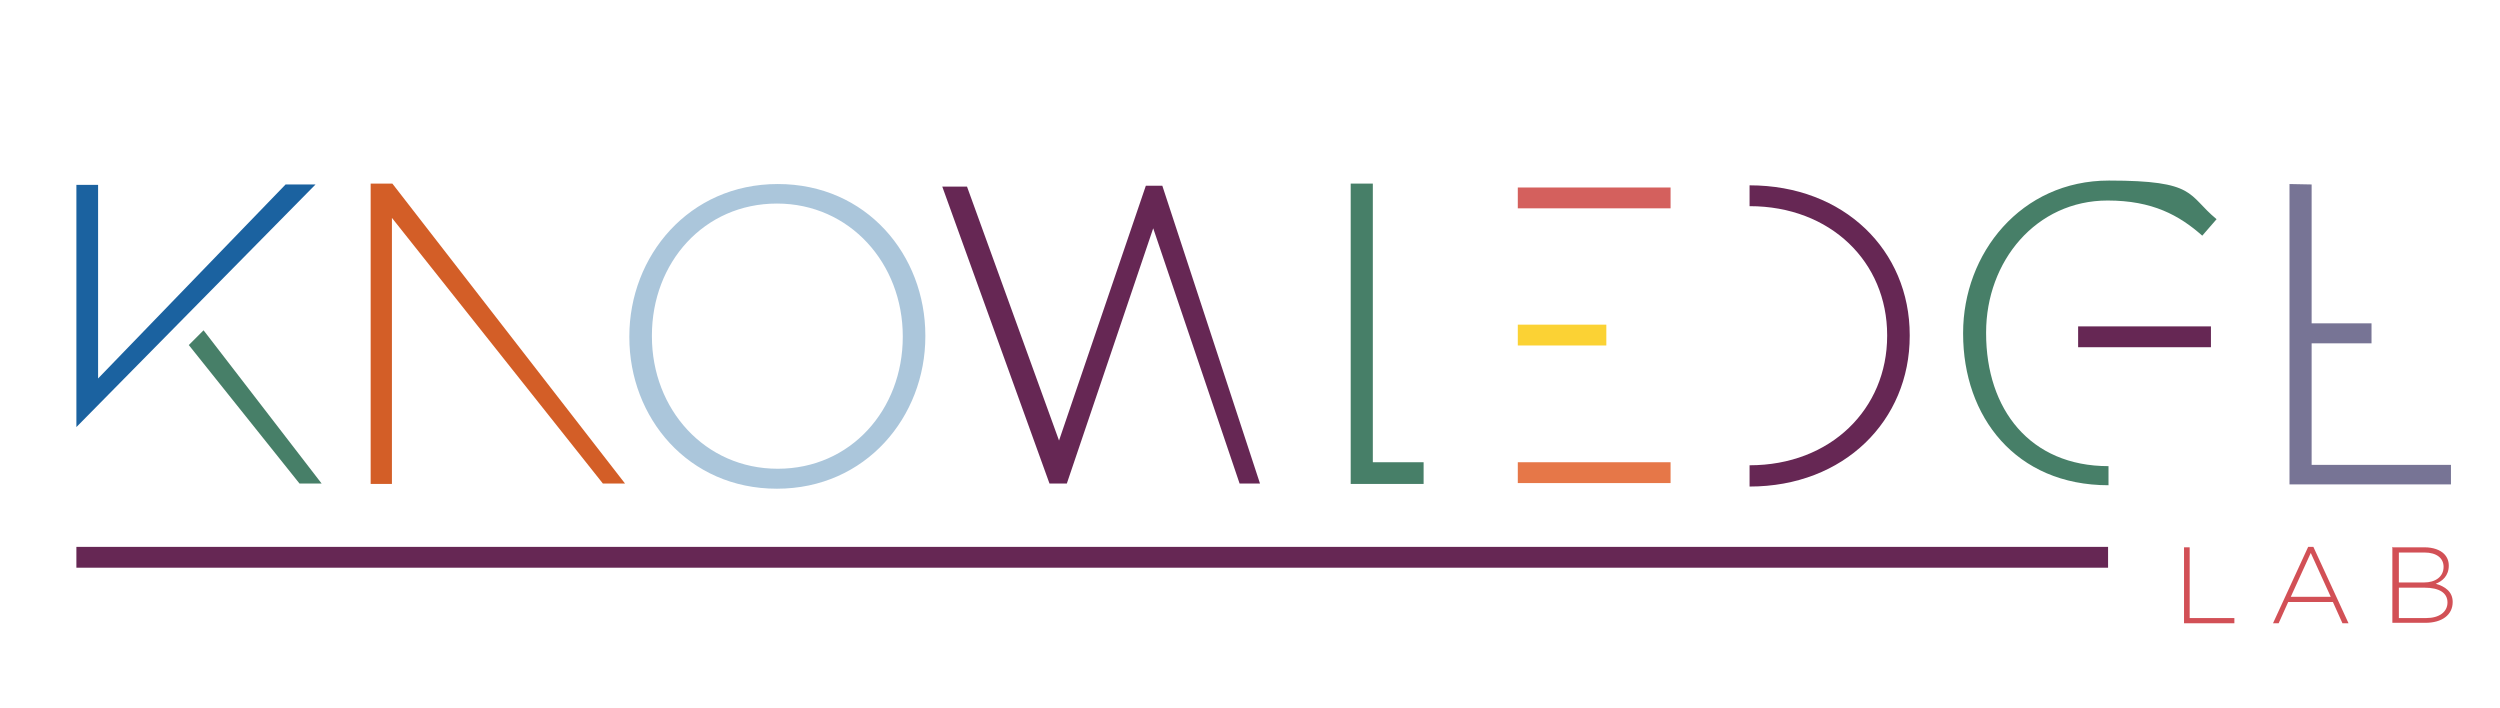
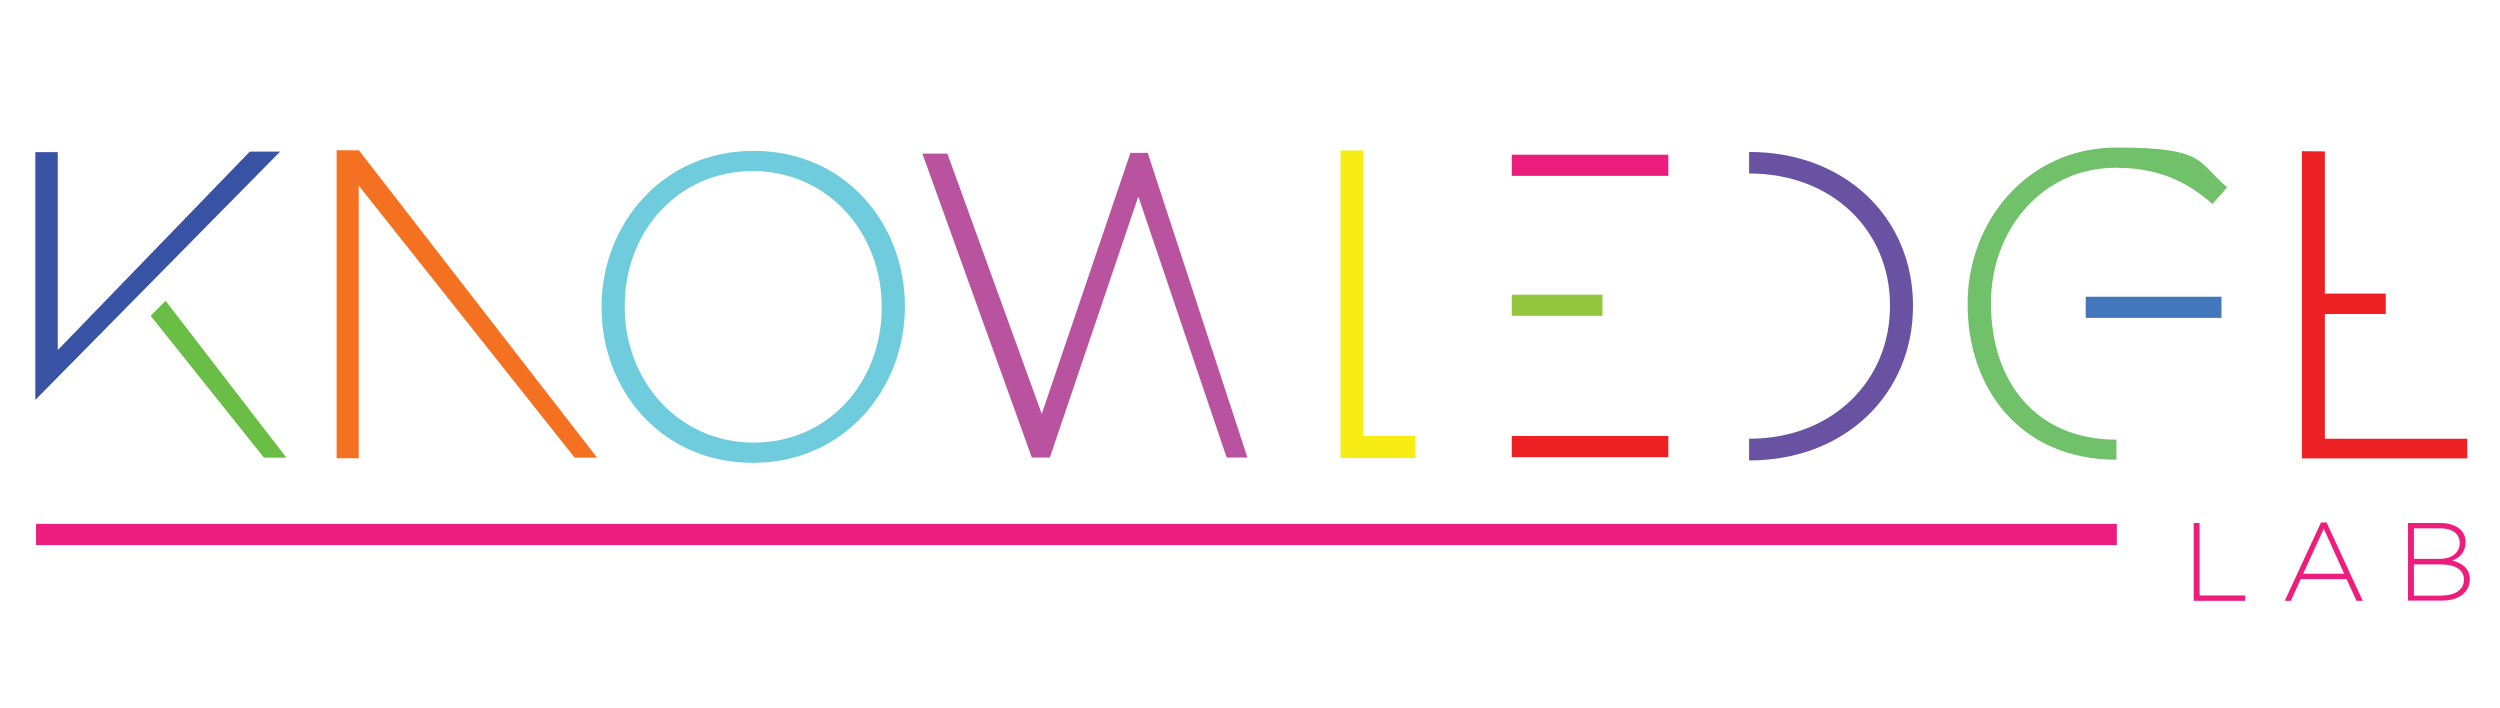
- <svg xmlns="http://www.w3.org/2000/svg" version="1.1" viewBox="0 0 576 163">
+ <svg xmlns="http://www.w3.org/2000/svg" version="1.1" viewBox="0 0 1359 384.6">
  <defs>
    <style>
      .cls-1 {
-         fill: #477f68;
+         fill: #70c169;
      }

      .cls-2 {
-         fill: #662754;
+         fill: #3953a4;
      }

      .cls-3 {
-         fill: #d35e27;
+         fill: #6a52a2;
      }

      .cls-4 {
-         fill: #abc6db;
+         fill: #4377bc;
      }

      .cls-5 {
-         fill: #d4605d;
+         fill: #93c83e;
      }

      .cls-6 {
-         fill: #d25056;
+         fill: #ed1d7e;
      }

      .cls-7 {
-         fill: #fbd234;
+         fill: #f7ec13;
      }

      .cls-8 {
-         fill: #777495;
+         fill: #b9529f;
      }

      .cls-9 {
-         fill: #e67748;
+         fill: #ed2024;
      }

      .cls-10 {
-         fill: #1b62a0;
+         fill: #231f20;
+         font-family: MyriadPro-Regular, 'Myriad Pro';
+         font-size: 42px;
+       }
+ 
+       .cls-11 {
+         fill: #f37121;
+       }
+ 
+       .cls-12 {
+         fill: #6abd45;
+       }
+ 
+       .cls-13 {
+         fill: #6fccdd;
      }
    </style>
  </defs>
  <g>
    <g id="Layer_1">
-       <path class="cls-1" d="M485.8,111.8c-21.4,0-33.5-15.8-33.5-34.9v-.2c0-18.3,13.3-35.1,33.6-35.1s18,3.3,24.8,8.9l-3.3,3.8c-5.3-4.7-11.5-8.1-21.8-8.1-16.5,0-28,14-28,30.4v.2c0,17.5,10.1,30.6,28.2,30.6" />
-       <path class="cls-4" d="M145,77.7v-.2c0-18.5,13.7-35.1,34.2-35.1s34,16.4,34,34.9v.2c0,18.5-13.7,35.1-34.2,35.1s-34-16.4-34-34.9ZM208,77.7v-.2c0-16.8-12.2-30.6-29-30.6s-28.8,13.6-28.8,30.4v.2c0,16.8,12.2,30.5,29,30.5s28.8-13.6,28.8-30.4Z" />
-       <path class="cls-2" d="M403.1,42.6v4.9c18.7,0,31.7,12.9,31.7,29.7v.2c0,16.8-13,29.8-31.7,29.8v4.9c21.8,0,36.9-15.2,36.9-34.7v-.2c0-19.5-15.1-34.5-36.9-34.5Z" />
-       <polygon class="cls-3" points="144 111.4 90.4 42.3 85.4 42.3 85.4 111.5 90.3 111.5 90.3 50.2 138.9 111.4 144 111.4" />
-       <polygon class="cls-2" points="217.1 43 241.8 111.4 245.8 111.4 265.7 52.6 285.6 111.4 290.3 111.4 267.8 42.8 264 42.8 244 101.5 222.8 43 217.1 43" />
-       <polygon class="cls-1" points="311.2 42.3 316.3 42.3 316.3 106.5 328 106.5 328 111.5 311.2 111.5 311.2 42.3" />
-       <rect class="cls-2" x="478.8" y="75.2" width="30.6" height="4.8" />
-       <rect class="cls-2" x="17.6" y="126" width="468.1" height="4.8" />
-       <rect class="cls-5" x="349.7" y="43.2" width="35.2" height="4.8" />
-       <rect class="cls-9" x="349.7" y="106.5" width="35.2" height="4.8" />
-       <rect class="cls-7" x="349.7" y="74.8" width="20.4" height="4.8" />
-       <polygon class="cls-8" points="527.5 42.4 527.5 111.6 564.7 111.6 564.7 107.1 532.6 107.1 532.6 79.1 546.4 79.1 546.4 74.5 532.6 74.5 532.6 42.5 527.5 42.4" />
-       <polygon class="cls-10" points="17.6 42.6 17.6 98.4 72.7 42.5 65.8 42.5 22.6 87.2 22.6 42.6 17.6 42.6" />
-       <polygon class="cls-1" points="46.9 76.1 43.5 79.5 69 111.4 74.1 111.4 46.9 76.1" />
      <g>
-         <path class="cls-6" d="M503.2,126.1h1.3v16.3h10.3v1.2h-11.6v-17.5Z" />
-         <path class="cls-6" d="M531.8,126h1.2l8.1,17.6h-1.4l-2.2-4.9h-10.3l-2.2,4.9h-1.3l8.1-17.6ZM537,137.5l-4.6-10.1-4.6,10.1h9.2Z" />
-         <path class="cls-6" d="M551.4,126.1h7.2c2,0,3.6.6,4.5,1.5.7.7,1.1,1.6,1.1,2.7h0c0,2.4-1.5,3.6-3,4.2,2.1.6,3.9,1.8,3.9,4.2h0c0,3-2.5,4.8-6.3,4.8h-7.6v-17.5ZM558.5,134.2c2.6,0,4.5-1.3,4.5-3.6h0c0-2-1.6-3.3-4.4-3.3h-5.9v6.9h5.8ZM559,142.4c3,0,4.9-1.4,4.9-3.6h0c0-2.2-1.9-3.4-5.3-3.4h-5.9v7h6.3Z" />
+         <path class="cls-1" d="M1150.5,249.9c-51.8,0-80.9-38.2-80.9-84.4v-.5c0-44.3,32.1-84.8,81.1-84.8s43.6,8,60,21.6l-8,9.1c-12.9-11.2-27.9-19.7-52.7-19.7-39.8,0-67.7,33.8-67.7,73.3v.5c0,42.4,24.4,74,68.2,74" />
+         <path class="cls-13" d="M327,167.3v-.5c0-44.8,33-84.8,82.7-84.8s82.2,39.6,82.2,84.3v.5c0,44.7-33,84.8-82.7,84.8s-82.2-39.6-82.2-84.4ZM479.3,167.3v-.5c0-40.5-29.5-73.8-70.1-73.8s-69.6,32.8-69.6,73.3v.5c0,40.5,29.5,73.8,70.1,73.8s69.6-32.8,69.6-73.3Z" />
+         <path class="cls-3" d="M950.8,82.5v11.8c45.3,0,76.6,31.1,76.6,71.7v.4c0,40.6-31.3,72.1-76.6,72.1v11.8c52.7,0,89.1-36.6,89.1-83.8v-.5c0-47.2-36.4-83.4-89.1-83.4Z" />
+         <polygon class="cls-11" points="324.6 248.8 195.1 81.7 183 81.7 183 249.1 195 249.1 195 100.9 312.4 248.8 324.6 248.8" />
+         <polygon class="cls-8" points="501.4 83.5 560.9 248.7 570.7 248.7 618.8 106.8 666.8 248.7 678.1 248.7 623.9 83.1 614.5 83.1 566.3 225 515 83.5 501.4 83.5" />
+         <polygon class="cls-7" points="728.7 81.8 741.1 81.8 741.1 236.9 769.4 236.9 769.4 249 728.7 249 728.7 81.8" />
+         <rect class="cls-4" x="1133.8" y="161.3" width="73.8" height="11.5" />
+         <rect class="cls-6" x="19.6" y="284.8" width="1131.1" height="11.5" />
+         <g>
+           <rect class="cls-6" x="821.8" y="84.1" width="85.1" height="11.5" />
+           <rect class="cls-9" x="821.8" y="237" width="85.1" height="11.5" />
+           <rect class="cls-5" x="821.8" y="160.2" width="49.3" height="11.5" />
+         </g>
+         <polygon class="cls-9" points="1251.3 82.2 1251.3 249.2 1341.2 249.2 1341.2 238.5 1263.8 238.5 1263.8 170.7 1296.9 170.7 1296.9 159.6 1263.8 159.6 1263.8 82.3 1251.3 82.2" />
+         <polygon class="cls-2" points="19.2 82.7 19.2 217.4 152.3 82.4 135.8 82.4 31.4 190.3 31.4 82.7 19.2 82.7" />
+         <polygon class="cls-12" points="90 163.5 81.9 171.7 143.5 248.8 155.7 248.8 90 163.5" />
+         <g>
+           <path class="cls-6" d="M1192.6,284.3h3.1v39.4h24.8v2.9h-28v-42.3Z" />
+           <path class="cls-6" d="M1261.7,284h3l19.7,42.6h-3.4l-5.4-11.8h-24.9l-5.4,11.8h-3.3l19.7-42.6ZM1274.3,311.9l-11.1-24.5-11.2,24.5h22.3Z" />
+           <path class="cls-6" d="M1309.1,284.3h17.5c4.8,0,8.6,1.4,11,3.7,1.8,1.8,2.7,4,2.7,6.6h0c0,5.9-3.7,8.8-7.2,10.1,5.1,1.3,9.5,4.2,9.5,10.1h0c0,7.2-6,11.7-15.2,11.7h-18.4v-42.3ZM1326.2,303.8c6.3,0,10.9-3.1,10.9-8.7h0c0-4.8-3.8-7.9-10.6-7.9h-14.3v16.6h14ZM1327.6,323.7c7.2,0,11.8-3.3,11.8-8.6h0c0-5.3-4.5-8.3-12.9-8.3h-14.3v17h15.3Z" />
+         </g>
+         <rect class="cls-2" x="18.1" y="599" width="349.9" height="257.7" />
+         <rect class="cls-12" x="405.7" y="599" width="349.9" height="257.7" />
+         <rect class="cls-11" x="802.7" y="599" width="349.9" height="257.7" />
+         <rect class="cls-13" x="1190.2" y="599" width="349.9" height="257.7" />
+         <text class="cls-10" transform="translate(48.3 929.9)">
+           <tspan x="0" y="0">#3953A4</tspan>
+         </text>
+         <text class="cls-10" transform="translate(462.1 929.9)">
+           <tspan x="0" y="0">#6ABD45</tspan>
+         </text>
+         <text class="cls-10" transform="translate(899 929.9)">
+           <tspan x="0" y="0">#F37121</tspan>
+         </text>
+         <text class="cls-10" transform="translate(1275.2 929.9)">
+           <tspan x="0" y="0">#6FCCDD</tspan>
+         </text>
+         <rect class="cls-6" x="18.1" y="980.9" width="349.9" height="257.7" />
+         <rect class="cls-8" x="405.7" y="980.9" width="349.9" height="257.7" />
+         <rect class="cls-9" x="802.7" y="980.9" width="349.9" height="257.7" />
+         <rect class="cls-7" x="1190.2" y="980.9" width="349.9" height="257.7" />
+         <text class="cls-10" transform="translate(48.3 1311.8)">
+           <tspan x="0" y="0">#ED1D7E</tspan>
+         </text>
+         <text class="cls-10" transform="translate(462.1 1311.8)">
+           <tspan x="0" y="0">#B9529F</tspan>
+         </text>
+         <text class="cls-10" transform="translate(899 1311.8)">
+           <tspan x="0" y="0">#ED2024</tspan>
+         </text>
+         <text class="cls-10" transform="translate(1275.2 1311.8)">
+           <tspan x="0" y="0">#F7EC13</tspan>
+         </text>
      </g>
    </g>
  </g>
</svg>
